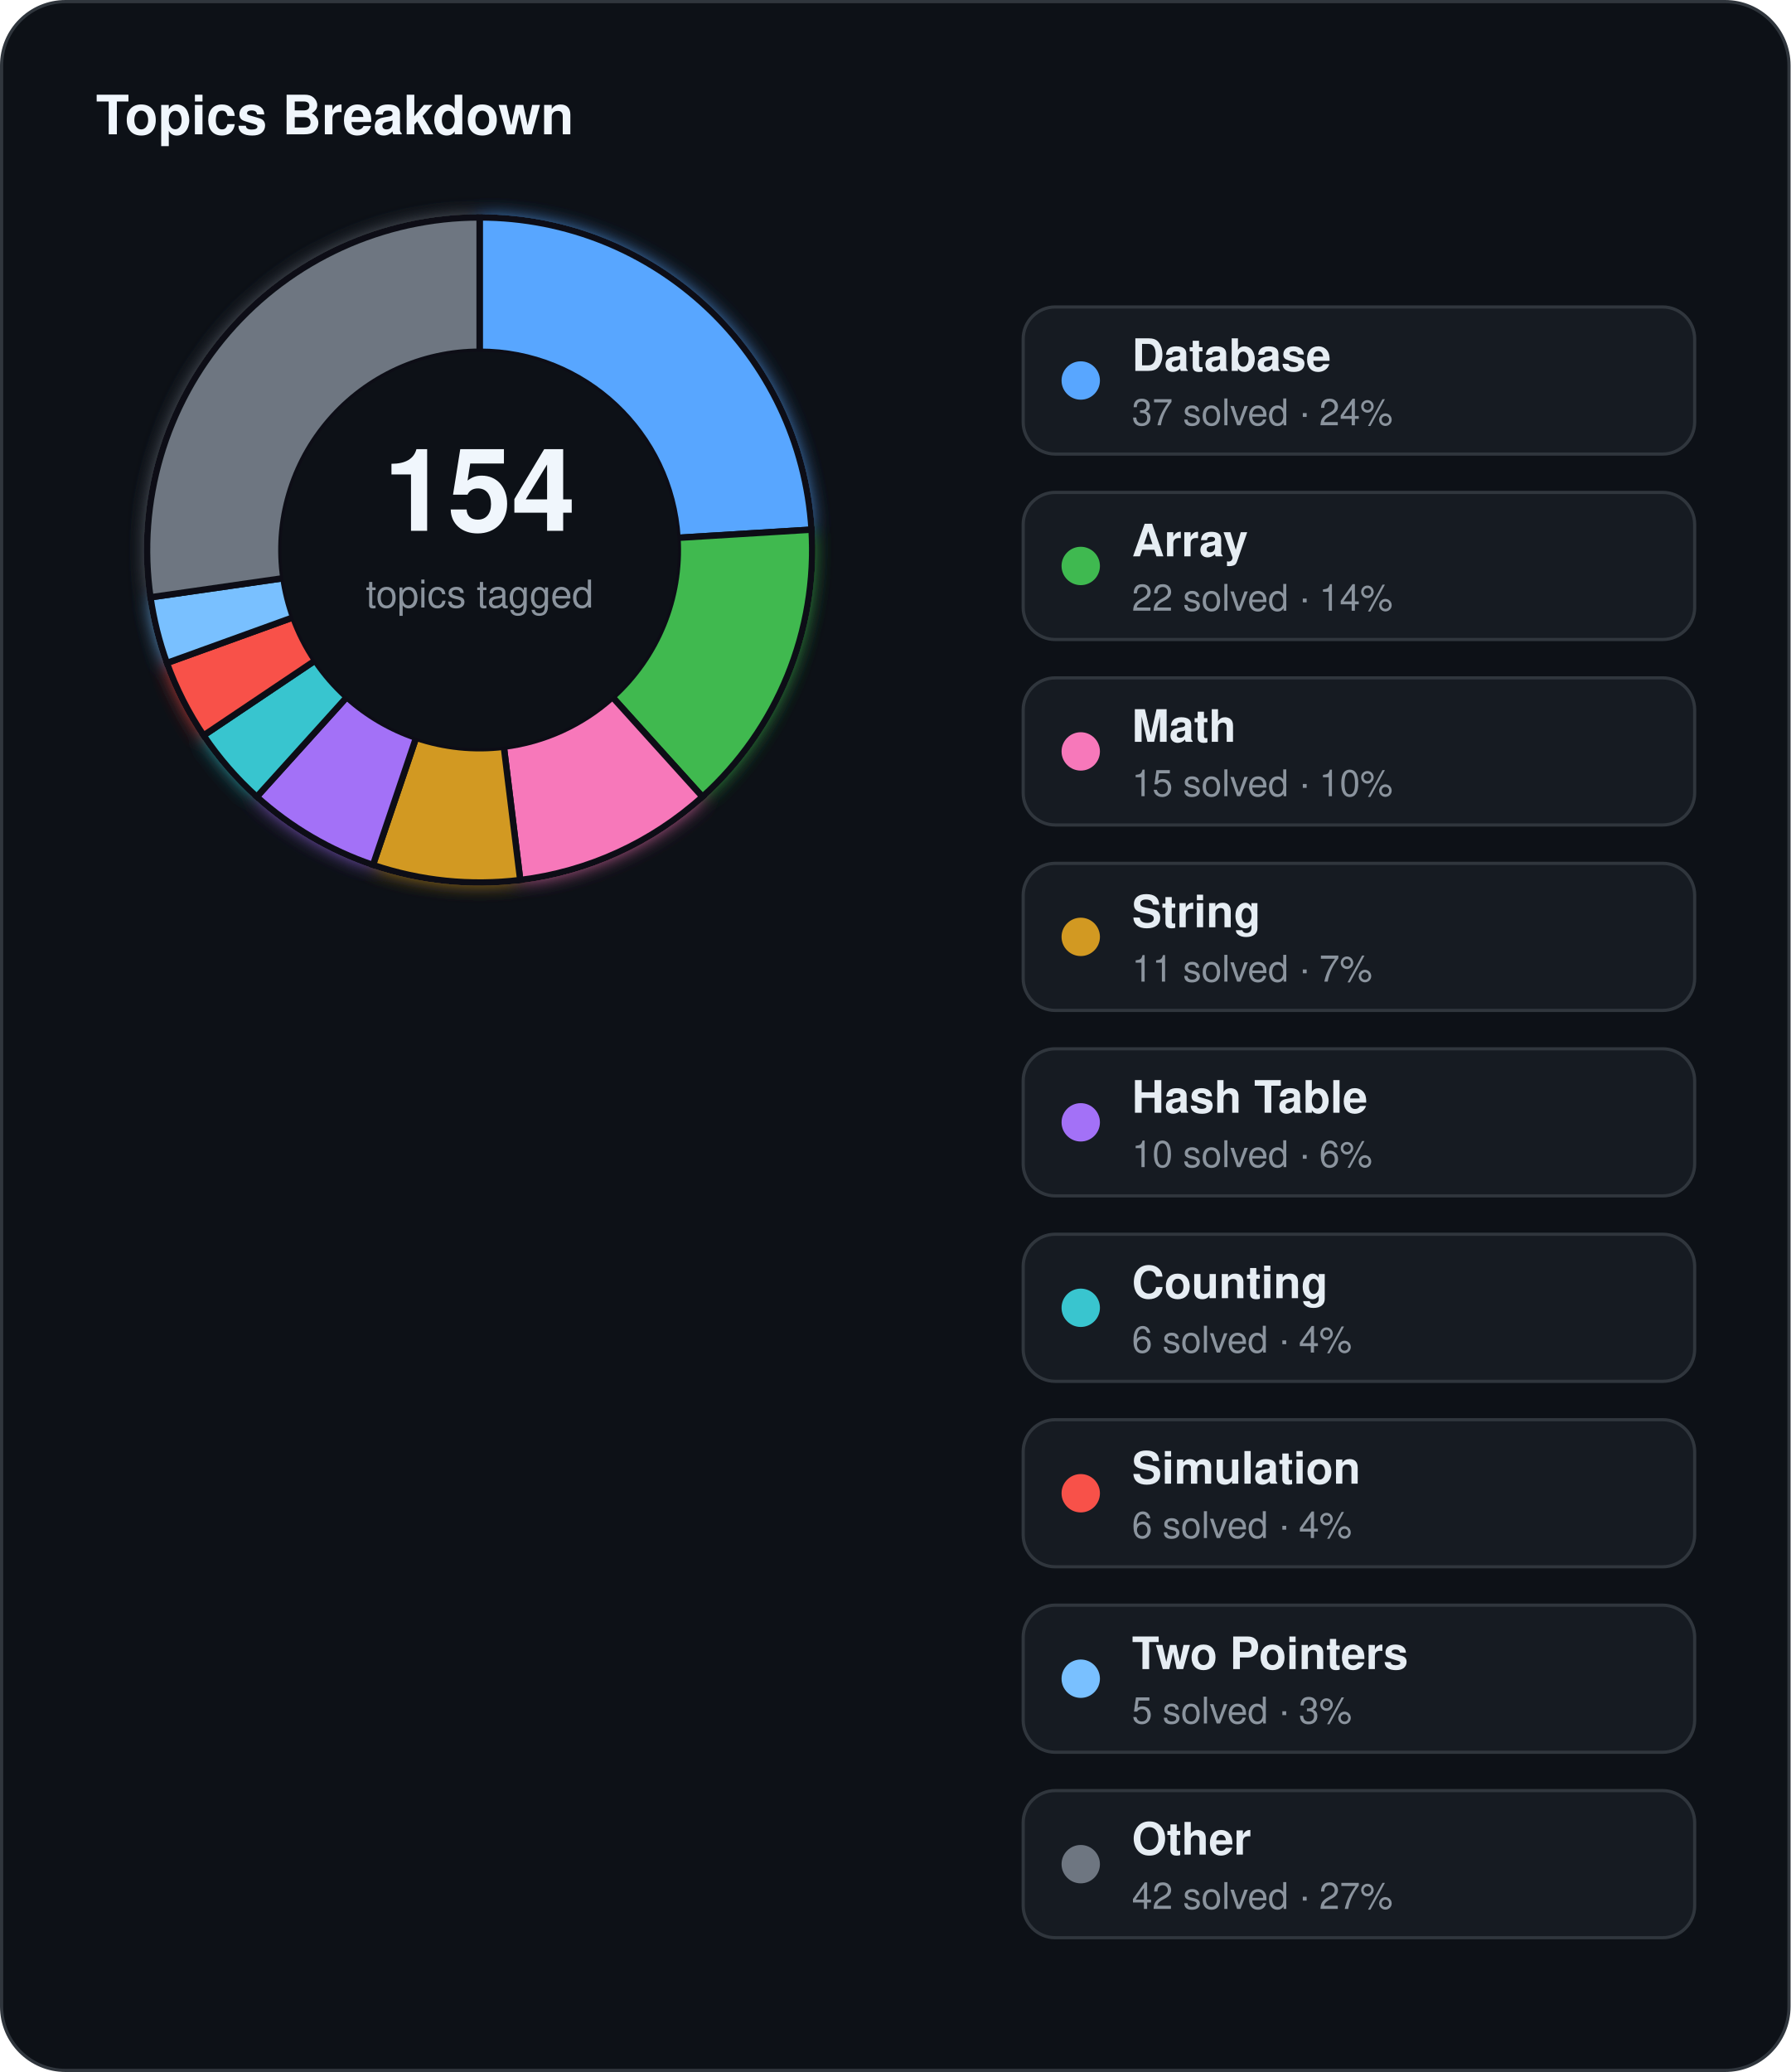
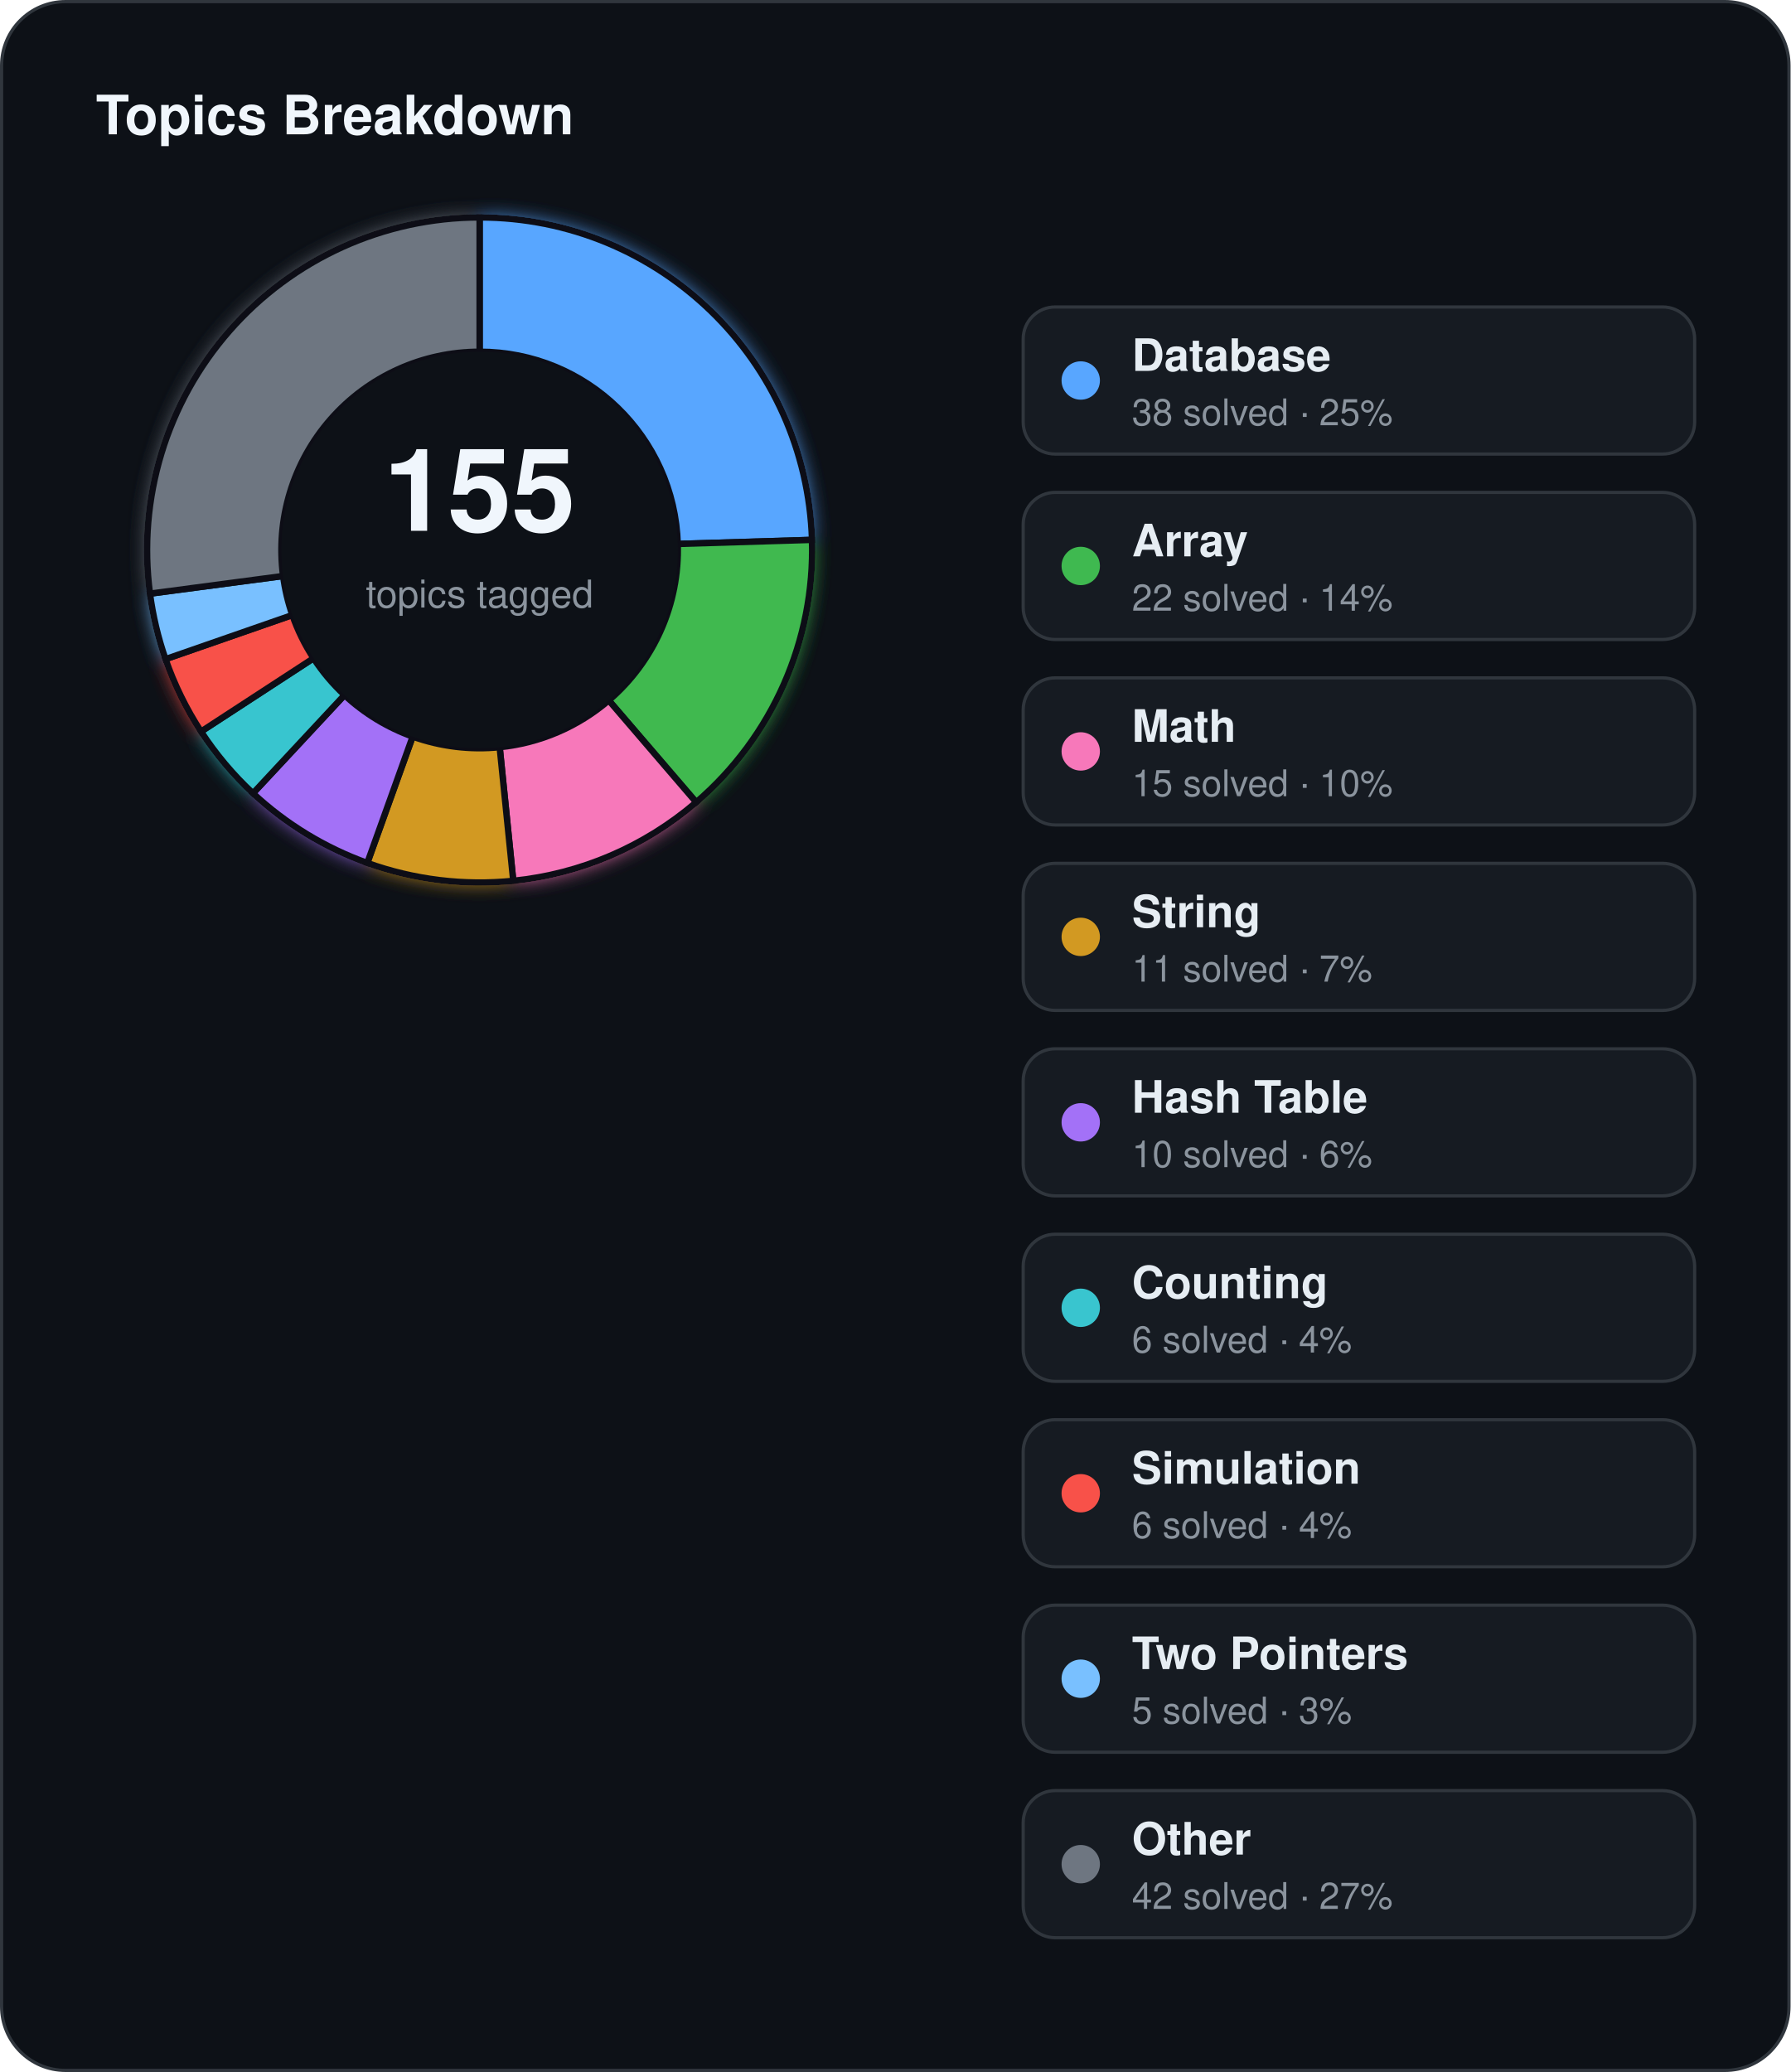
<svg xmlns="http://www.w3.org/2000/svg" width="560" height="648" viewBox="0 0 560 648">
  <defs>
    <filter id="topics-glow" x="-60%" y="-60%" width="220%" height="220%">
      <feGaussianBlur stdDeviation="3" result="blur" />
      <feMerge>
        <feMergeNode in="blur" />
        <feMergeNode in="SourceGraphic" />
      </feMerge>
    </filter>
  </defs>
  <rect x="0.5" y="0.5" width="559" height="647" rx="20" fill="#0d1117" stroke="#30363d" stroke-width="1" />
  <text x="30" y="42" fill="#f0f6fc" font-family="Segoe UI, Helvetica, Arial, sans-serif" font-size="17" font-weight="700">Topics Breakdown</text>
  <g filter="url(#topics-glow)">
-     <path d="M 150.00,68.00 A 104,104 0 0 1 253.81,165.64 L 211.88,168.21 A 62,62 0 0 0 150.00,110.00 Z" fill="#58a6ff" stroke="#0d1117" stroke-width="2" />
-     <path d="M 253.81,165.64 A 104,104 0 0 1 219.69,249.19 L 191.55,218.02 A 62,62 0 0 0 211.88,168.21 Z" fill="#3fb950" stroke="#0d1117" stroke-width="2" />
-     <path d="M 219.69,249.19 A 104,104 0 0 1 162.70,275.22 L 157.57,233.54 A 62,62 0 0 0 191.55,218.02 Z" fill="#f778ba" stroke="#0d1117" stroke-width="2" />
-     <path d="M 162.70,275.22 A 104,104 0 0 1 116.65,270.51 L 130.12,230.73 A 62,62 0 0 0 157.57,233.54 Z" fill="#d29922" stroke="#0d1117" stroke-width="2" />
-     <path d="M 116.65,270.51 A 104,104 0 0 1 80.31,249.19 L 108.45,218.02 A 62,62 0 0 0 130.12,230.73 Z" fill="#a371f7" stroke="#0d1117" stroke-width="2" />
-     <path d="M 80.31,249.19 A 104,104 0 0 1 63.67,230.00 L 98.54,206.58 A 62,62 0 0 0 108.45,218.02 Z" fill="#39c5cf" stroke="#0d1117" stroke-width="2" />
-     <path d="M 63.67,230.00 A 104,104 0 0 1 52.19,207.35 L 91.69,193.07 A 62,62 0 0 0 98.54,206.58 Z" fill="#f85149" stroke="#0d1117" stroke-width="2" />
-     <path d="M 52.19,207.35 A 104,104 0 0 1 47.06,186.80 L 88.63,180.82 A 62,62 0 0 0 91.69,193.07 Z" fill="#79c0ff" stroke="#0d1117" stroke-width="2" />
-     <path d="M 47.06,186.80 A 104,104 0 0 1 150.00,68.00 L 150.00,110.00 A 62,62 0 0 0 88.63,180.82 Z" fill="#6e7681" stroke="#0d1117" stroke-width="2" />
+     <path d="M 150.00,68.00 A 104,104 0 0 1 253.95,168.84 L 211.97,170.12 A 62,62 0 0 0 150.00,110.00 Z" fill="#58a6ff" stroke="#0d1117" stroke-width="2" />
+     <path d="M 253.95,168.84 A 104,104 0 0 1 217.74,250.91 L 190.39,219.04 A 62,62 0 0 0 211.97,170.12 Z" fill="#3fb950" stroke="#0d1117" stroke-width="2" />
+     <path d="M 217.74,250.91 A 104,104 0 0 1 160.52,275.47 L 156.27,233.68 A 62,62 0 0 0 190.39,219.04 Z" fill="#f778ba" stroke="#0d1117" stroke-width="2" />
+     <path d="M 160.52,275.47 A 104,104 0 0 1 114.87,269.89 L 129.06,230.36 A 62,62 0 0 0 156.27,233.68 Z" fill="#d29922" stroke="#0d1117" stroke-width="2" />
+     <path d="M 114.87,269.89 A 104,104 0 0 1 79.12,248.10 L 107.74,217.37 A 62,62 0 0 0 129.06,230.36 Z" fill="#a371f7" stroke="#0d1117" stroke-width="2" />
+     <path d="M 79.12,248.10 A 104,104 0 0 1 62.87,228.79 L 98.06,205.86 A 62,62 0 0 0 107.74,217.37 Z" fill="#39c5cf" stroke="#0d1117" stroke-width="2" />
+     <path d="M 62.87,228.79 A 104,104 0 0 1 51.76,206.14 L 91.43,192.35 A 62,62 0 0 0 98.06,205.86 Z" fill="#f85149" stroke="#0d1117" stroke-width="2" />
+     <path d="M 51.76,206.14 A 104,104 0 0 1 46.90,185.66 L 88.54,180.14 A 62,62 0 0 0 91.43,192.35 Z" fill="#79c0ff" stroke="#0d1117" stroke-width="2" />
+     <path d="M 46.90,185.66 A 104,104 0 0 1 150.00,68.00 L 150.00,110.00 A 62,62 0 0 0 88.54,180.14 Z" fill="#6e7681" stroke="#0d1117" stroke-width="2" />
  </g>
  <circle cx="150" cy="172" r="62" fill="#0d1117" />
-   <text x="150" y="166" text-anchor="middle" fill="#f0f6fc" font-family="Segoe UI, Helvetica, Arial, sans-serif" font-size="36" font-weight="700">154</text>
+   <text x="150" y="166" text-anchor="middle" fill="#f0f6fc" font-family="Segoe UI, Helvetica, Arial, sans-serif" font-size="36" font-weight="700">155</text>
  <text x="150" y="190" text-anchor="middle" fill="#8b949e" font-family="Segoe UI, Helvetica, Arial, sans-serif" font-size="12">topics tagged</text>
  <rect x="320" y="96" width="210" height="46" rx="10" fill="#161b22" stroke="#30363d" stroke-width="1" />
  <circle cx="338" cy="119" r="6" fill="#58a6ff" />
  <text x="354" y="116" fill="#e6edf3" font-family="Segoe UI, Helvetica, Arial, sans-serif" font-size="14" font-weight="600">Database</text>
-   <text x="354" y="133" fill="#8b949e" font-family="Segoe UI, Helvetica, Arial, sans-serif" font-size="11.5">37 solved · 24%</text>
+   <text x="354" y="133" fill="#8b949e" font-family="Segoe UI, Helvetica, Arial, sans-serif" font-size="11.5">38 solved · 25%</text>
  <rect x="320" y="154" width="210" height="46" rx="10" fill="#161b22" stroke="#30363d" stroke-width="1" />
  <circle cx="338" cy="177" r="6" fill="#3fb950" />
  <text x="354" y="174" fill="#e6edf3" font-family="Segoe UI, Helvetica, Arial, sans-serif" font-size="14" font-weight="600">Array</text>
  <text x="354" y="191" fill="#8b949e" font-family="Segoe UI, Helvetica, Arial, sans-serif" font-size="11.5">22 solved · 14%</text>
  <rect x="320" y="212" width="210" height="46" rx="10" fill="#161b22" stroke="#30363d" stroke-width="1" />
  <circle cx="338" cy="235" r="6" fill="#f778ba" />
  <text x="354" y="232" fill="#e6edf3" font-family="Segoe UI, Helvetica, Arial, sans-serif" font-size="14" font-weight="600">Math</text>
  <text x="354" y="249" fill="#8b949e" font-family="Segoe UI, Helvetica, Arial, sans-serif" font-size="11.5">15 solved · 10%</text>
  <rect x="320" y="270" width="210" height="46" rx="10" fill="#161b22" stroke="#30363d" stroke-width="1" />
  <circle cx="338" cy="293" r="6" fill="#d29922" />
  <text x="354" y="290" fill="#e6edf3" font-family="Segoe UI, Helvetica, Arial, sans-serif" font-size="14" font-weight="600">String</text>
  <text x="354" y="307" fill="#8b949e" font-family="Segoe UI, Helvetica, Arial, sans-serif" font-size="11.5">11 solved · 7%</text>
  <rect x="320" y="328" width="210" height="46" rx="10" fill="#161b22" stroke="#30363d" stroke-width="1" />
  <circle cx="338" cy="351" r="6" fill="#a371f7" />
  <text x="354" y="348" fill="#e6edf3" font-family="Segoe UI, Helvetica, Arial, sans-serif" font-size="14" font-weight="600">Hash Table</text>
  <text x="354" y="365" fill="#8b949e" font-family="Segoe UI, Helvetica, Arial, sans-serif" font-size="11.5">10 solved · 6%</text>
  <rect x="320" y="386" width="210" height="46" rx="10" fill="#161b22" stroke="#30363d" stroke-width="1" />
  <circle cx="338" cy="409" r="6" fill="#39c5cf" />
  <text x="354" y="406" fill="#e6edf3" font-family="Segoe UI, Helvetica, Arial, sans-serif" font-size="14" font-weight="600">Counting</text>
  <text x="354" y="423" fill="#8b949e" font-family="Segoe UI, Helvetica, Arial, sans-serif" font-size="11.5">6 solved · 4%</text>
  <rect x="320" y="444" width="210" height="46" rx="10" fill="#161b22" stroke="#30363d" stroke-width="1" />
  <circle cx="338" cy="467" r="6" fill="#f85149" />
  <text x="354" y="464" fill="#e6edf3" font-family="Segoe UI, Helvetica, Arial, sans-serif" font-size="14" font-weight="600">Simulation</text>
  <text x="354" y="481" fill="#8b949e" font-family="Segoe UI, Helvetica, Arial, sans-serif" font-size="11.5">6 solved · 4%</text>
  <rect x="320" y="502" width="210" height="46" rx="10" fill="#161b22" stroke="#30363d" stroke-width="1" />
  <circle cx="338" cy="525" r="6" fill="#79c0ff" />
  <text x="354" y="522" fill="#e6edf3" font-family="Segoe UI, Helvetica, Arial, sans-serif" font-size="14" font-weight="600">Two Pointers</text>
  <text x="354" y="539" fill="#8b949e" font-family="Segoe UI, Helvetica, Arial, sans-serif" font-size="11.5">5 solved · 3%</text>
  <rect x="320" y="560" width="210" height="46" rx="10" fill="#161b22" stroke="#30363d" stroke-width="1" />
  <circle cx="338" cy="583" r="6" fill="#6e7681" />
  <text x="354" y="580" fill="#e6edf3" font-family="Segoe UI, Helvetica, Arial, sans-serif" font-size="14" font-weight="600">Other</text>
  <text x="354" y="597" fill="#8b949e" font-family="Segoe UI, Helvetica, Arial, sans-serif" font-size="11.5">42 solved · 27%</text>
</svg>
